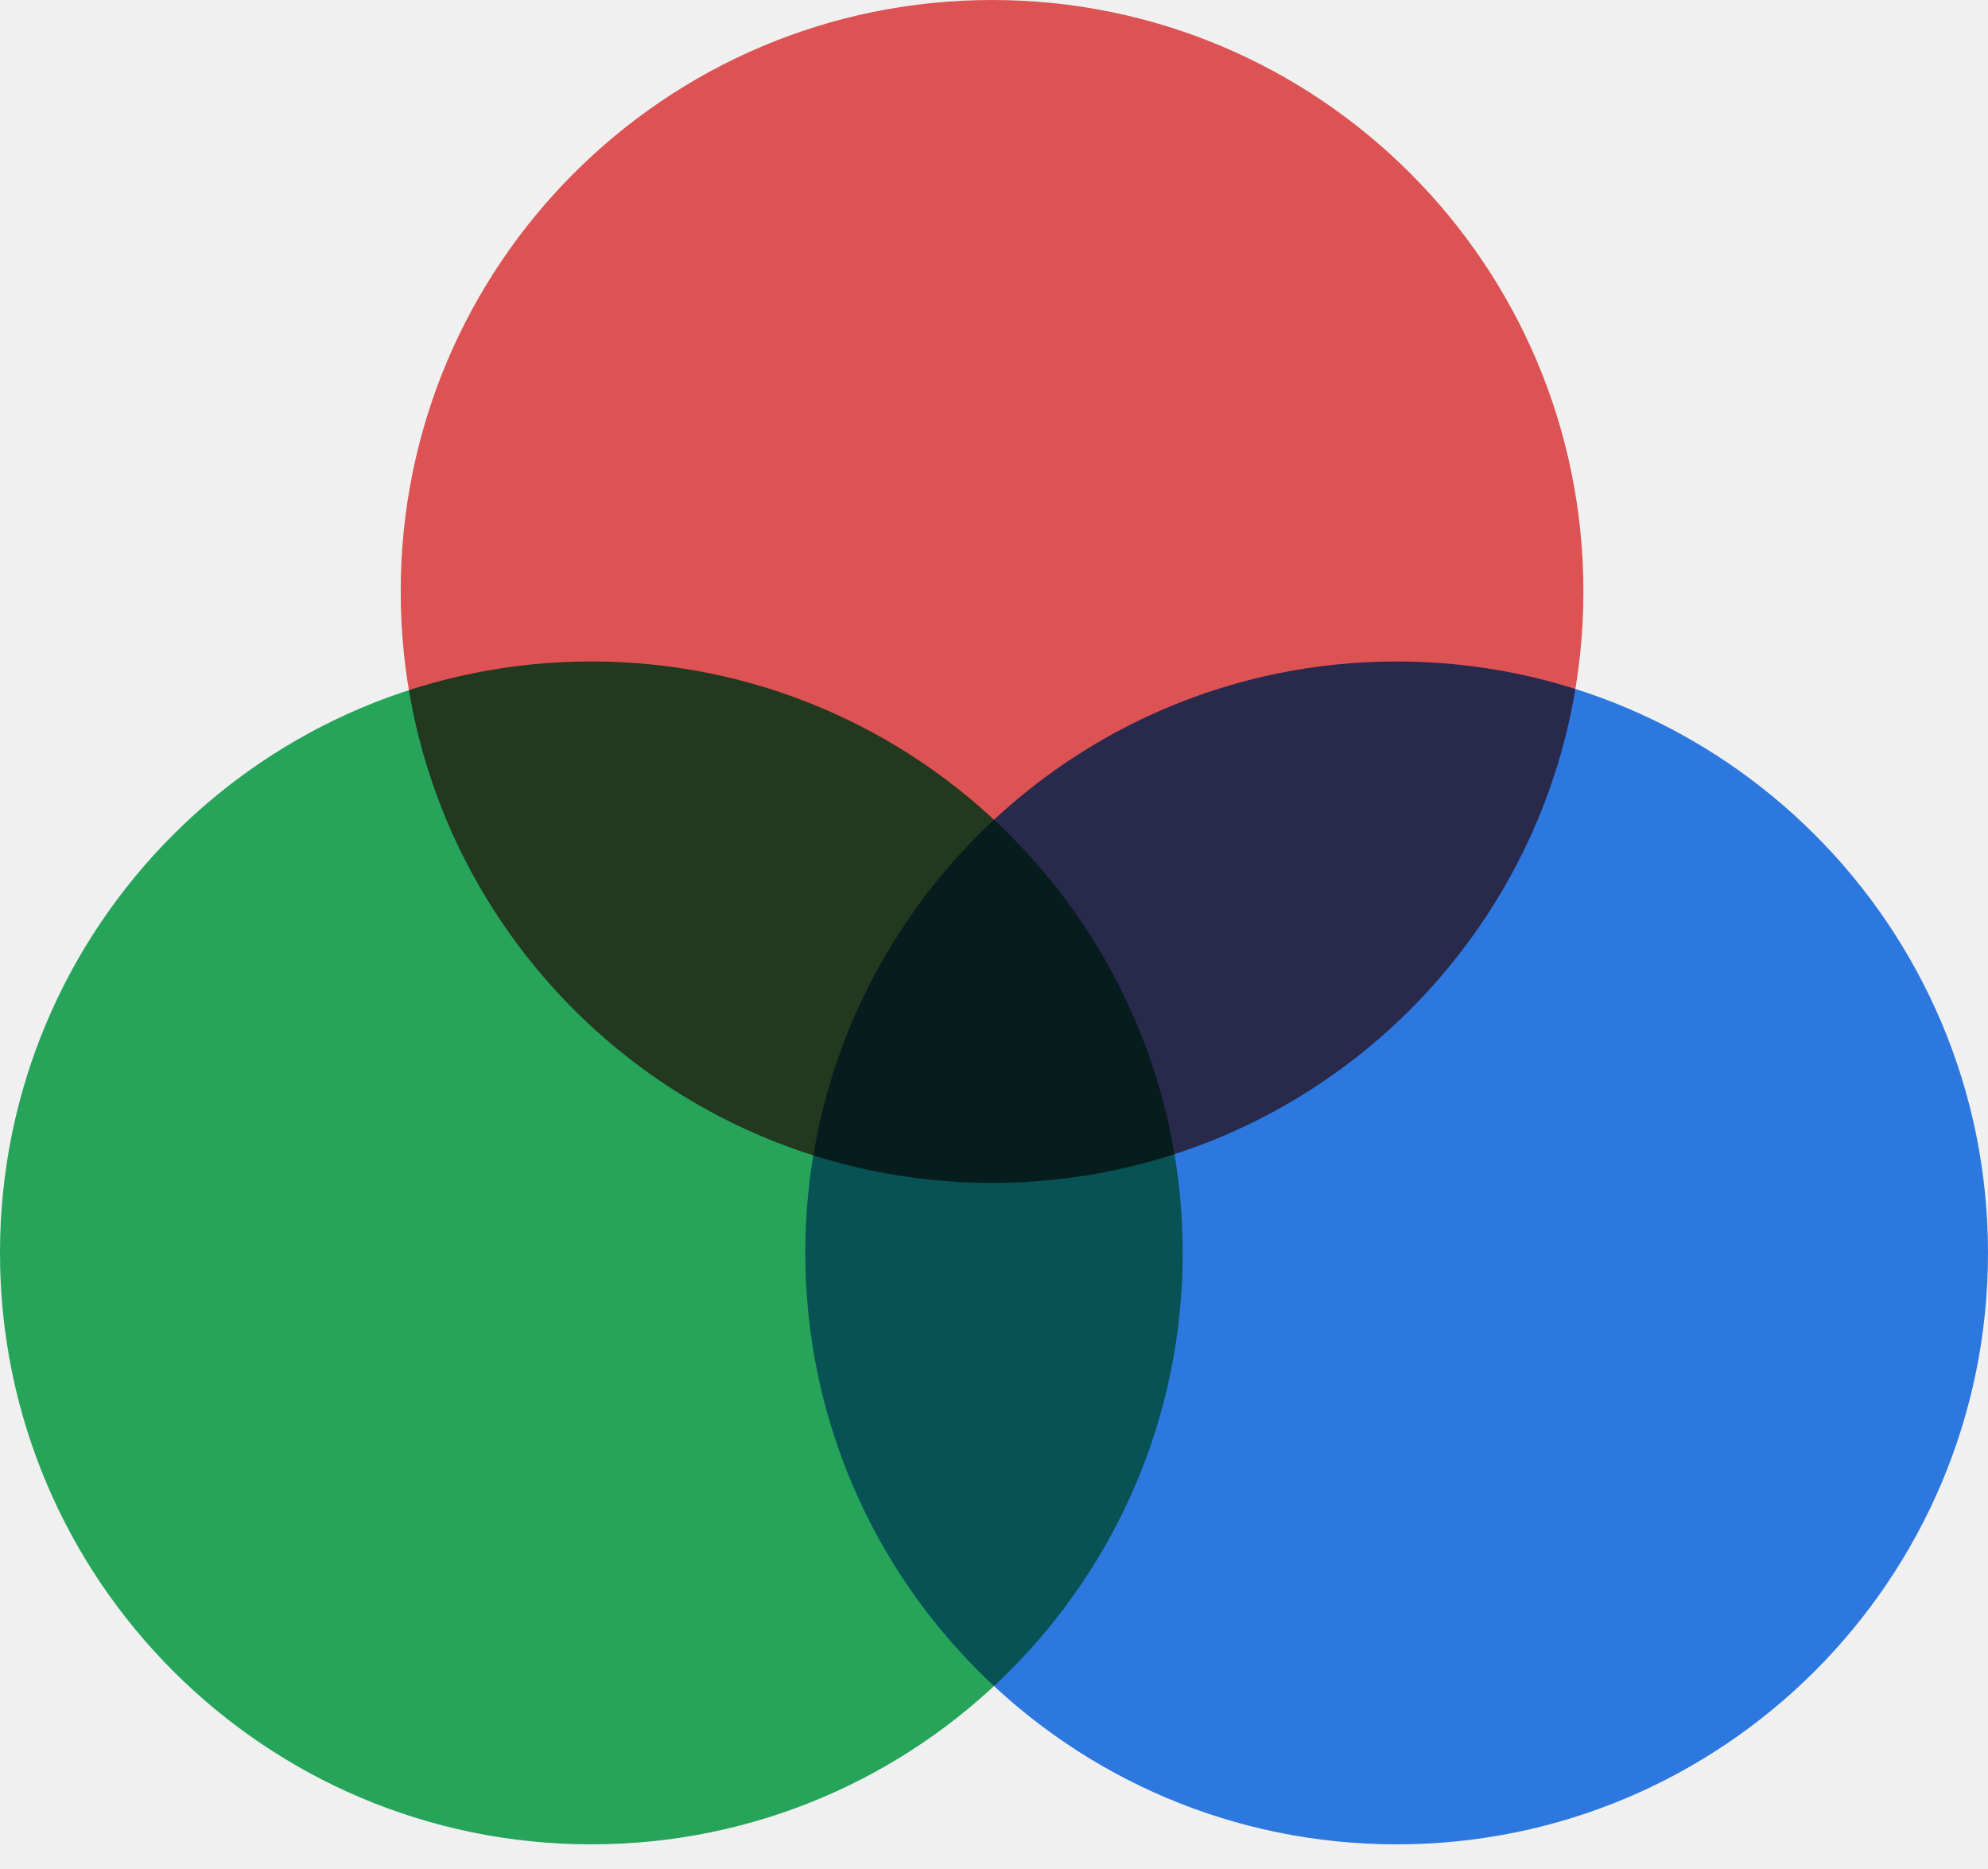
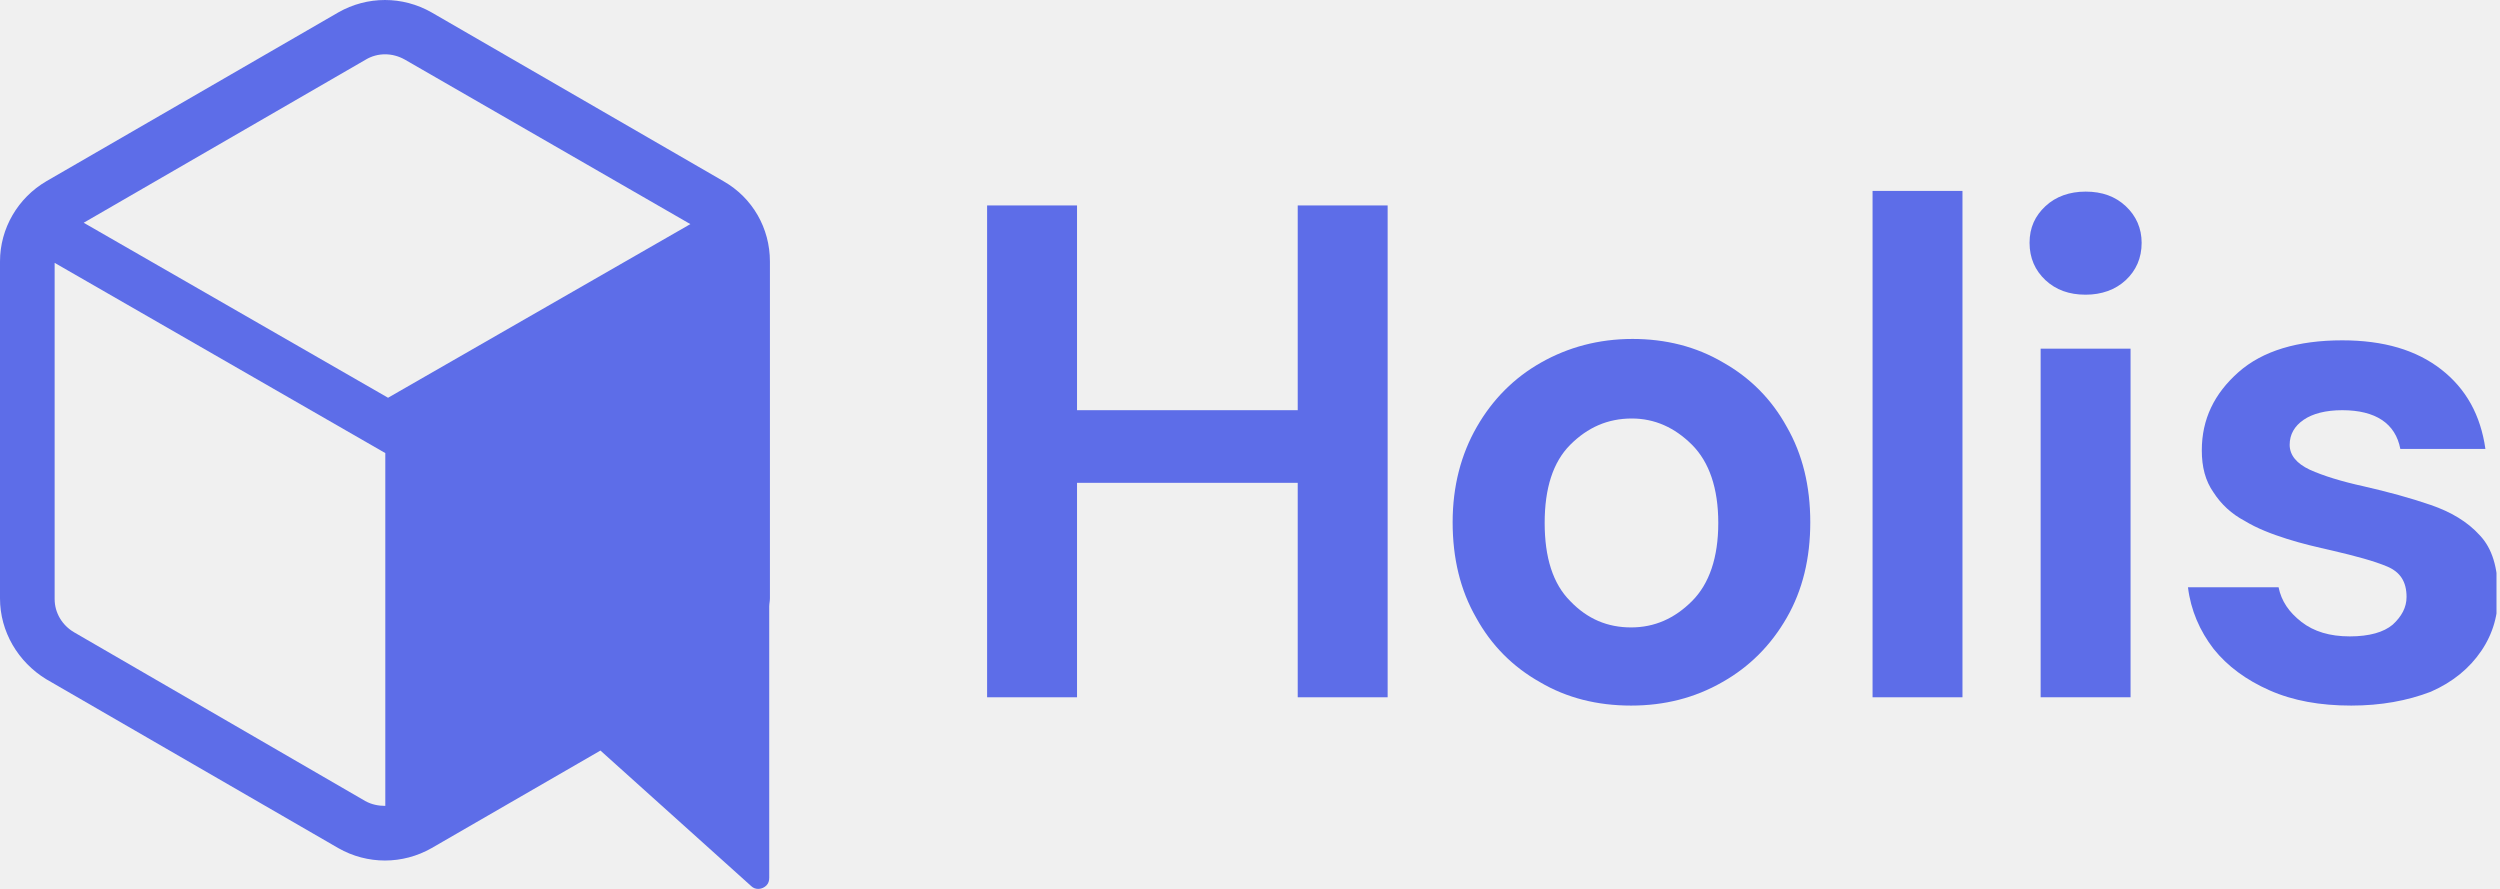
- <svg xmlns="http://www.w3.org/2000/svg" width="50" height="47" viewBox="0 0 50 47" fill="none">
-   <g style="mix-blend-mode:multiply">
-     <path d="M39.824 14.873C39.824 23.087 33.165 29.746 24.951 29.746C16.737 29.746 10.078 23.087 10.078 14.873C10.078 6.659 16.737 0 24.951 0C33.165 0 39.824 6.659 39.824 14.873Z" fill="#EB5757" />
+ <svg xmlns="http://www.w3.org/2000/svg" width="90" height="32" viewBox="0 0 90 32" fill="none">
+   <g clip-path="url(#clip0)">
+     <path d="M35.536 25.102V7.396H38.773V14.767H46.718V7.396H49.955V25.102H46.718V17.382H38.773V25.102H35.536Z" fill="#5D6DE8" />
+     <path d="M58.72 25.401C57.5 25.401 56.404 25.127 55.433 24.554C54.462 24.006 53.69 23.234 53.142 22.238C52.569 21.242 52.295 20.096 52.295 18.802C52.295 17.507 52.594 16.361 53.167 15.365C53.74 14.369 54.512 13.597 55.483 13.049C56.454 12.501 57.55 12.202 58.77 12.202C59.965 12.202 61.061 12.476 62.032 13.049C63.004 13.597 63.776 14.369 64.323 15.365C64.896 16.361 65.17 17.507 65.17 18.802C65.17 20.096 64.896 21.242 64.323 22.238C63.751 23.234 62.979 24.006 62.008 24.554C61.011 25.127 59.916 25.401 58.72 25.401ZM58.72 22.587C59.567 22.587 60.289 22.263 60.912 21.64C61.534 21.018 61.858 20.072 61.858 18.826C61.858 17.581 61.534 16.635 60.912 16.012C60.289 15.39 59.567 15.066 58.745 15.066C57.874 15.066 57.151 15.39 56.529 16.012C55.906 16.635 55.608 17.581 55.608 18.826C55.608 20.072 55.906 21.018 56.529 21.64C57.151 22.288 57.874 22.587 58.72 22.587Z" fill="#5D6DE8" />
+     <path d="M67.412 25.102V6.873H70.649V25.102H67.412Z" fill="#5D6DE8" />
+     <path d="M75.082 10.609C74.484 10.609 74.011 10.434 73.637 10.086C73.264 9.737 73.064 9.289 73.064 8.741C73.064 8.193 73.264 7.77 73.637 7.421C74.011 7.072 74.509 6.898 75.082 6.898C75.679 6.898 76.152 7.072 76.526 7.421C76.9 7.77 77.099 8.218 77.099 8.741C77.099 9.289 76.9 9.737 76.526 10.086C76.152 10.434 75.654 10.609 75.082 10.609ZM73.463 25.102V12.551H76.7V25.102H73.463Z" fill="#5D6DE8" />
+     <path d="M84.644 25.401C83.523 25.401 82.552 25.227 81.706 24.853C80.859 24.479 80.186 23.981 79.689 23.359C79.19 22.711 78.867 21.964 78.767 21.142H82.029C82.129 21.64 82.403 22.039 82.851 22.388C83.299 22.736 83.872 22.91 84.594 22.91C85.292 22.91 85.815 22.761 86.138 22.487C86.462 22.188 86.636 21.865 86.636 21.491C86.636 20.943 86.412 20.595 85.939 20.395C85.466 20.196 84.819 20.022 83.972 19.823C83.424 19.698 82.876 19.574 82.328 19.399C81.78 19.225 81.257 19.026 80.809 18.752C80.336 18.503 79.962 18.154 79.689 17.731C79.39 17.307 79.265 16.809 79.265 16.212C79.265 15.091 79.713 14.17 80.585 13.398C81.457 12.626 82.727 12.252 84.32 12.252C85.815 12.252 86.985 12.601 87.882 13.298C88.778 13.995 89.301 14.942 89.475 16.162H86.412C86.238 15.241 85.516 14.767 84.32 14.767C83.723 14.767 83.25 14.892 82.926 15.116C82.602 15.34 82.428 15.639 82.428 16.012C82.428 16.386 82.677 16.685 83.15 16.909C83.648 17.133 84.296 17.332 85.092 17.507C85.964 17.706 86.786 17.93 87.508 18.179C88.23 18.428 88.828 18.777 89.276 19.275C89.724 19.748 89.924 20.445 89.924 21.342C89.948 22.114 89.749 22.811 89.326 23.433C88.903 24.056 88.305 24.554 87.508 24.903C86.661 25.227 85.715 25.401 84.644 25.401Z" fill="#5D6DE8" />
+     <path d="M26.048 6.525L15.539 0.448C14.493 -0.149 13.223 -0.149 12.177 0.448L1.668 6.525C0.647 7.122 0 8.218 0 9.413V21.541C0 22.736 0.647 23.832 1.668 24.454L12.177 30.531C13.223 31.128 14.493 31.128 15.539 30.531L21.616 27.02L27.044 31.9C27.194 32.05 27.443 32.025 27.592 31.875C27.667 31.801 27.692 31.701 27.692 31.602V21.84C27.692 21.74 27.717 21.64 27.717 21.541V9.413C27.717 8.218 27.094 7.122 26.048 6.525ZM13.871 29.012C13.622 29.012 13.373 28.962 13.149 28.837L2.665 22.761C2.241 22.512 1.967 22.064 1.967 21.566V9.463L13.871 16.311C13.871 20.42 13.871 24.878 13.871 29.012ZM13.97 14.319L3.013 8.019L13.174 2.142C13.597 1.893 14.12 1.893 14.568 2.142L24.853 8.068L13.97 14.319Z" fill="#5D6DE8" />
  </g>
-   <g style="mix-blend-mode:multiply">
-     <path d="M29.746 31.507C29.746 39.721 23.087 46.38 14.873 46.38C6.659 46.38 0 39.721 0 31.507C0 23.293 6.659 16.634 14.873 16.634C23.087 16.634 29.746 23.293 29.746 31.507Z" fill="#27AE60" />
-   </g>
-   <g style="mix-blend-mode:multiply">
-     <path d="M50 31.507C50 39.721 43.341 46.38 35.127 46.38C26.913 46.38 20.254 39.721 20.254 31.507C20.254 23.293 26.913 16.634 35.127 16.634C43.341 16.634 50 23.293 50 31.507Z" fill="#2F80ED" />
-   </g>
+   <defs>
+     <clipPath id="clip0">
+       <rect width="89.874" height="32" fill="white" />
+     </clipPath>
+   </defs>
</svg>
